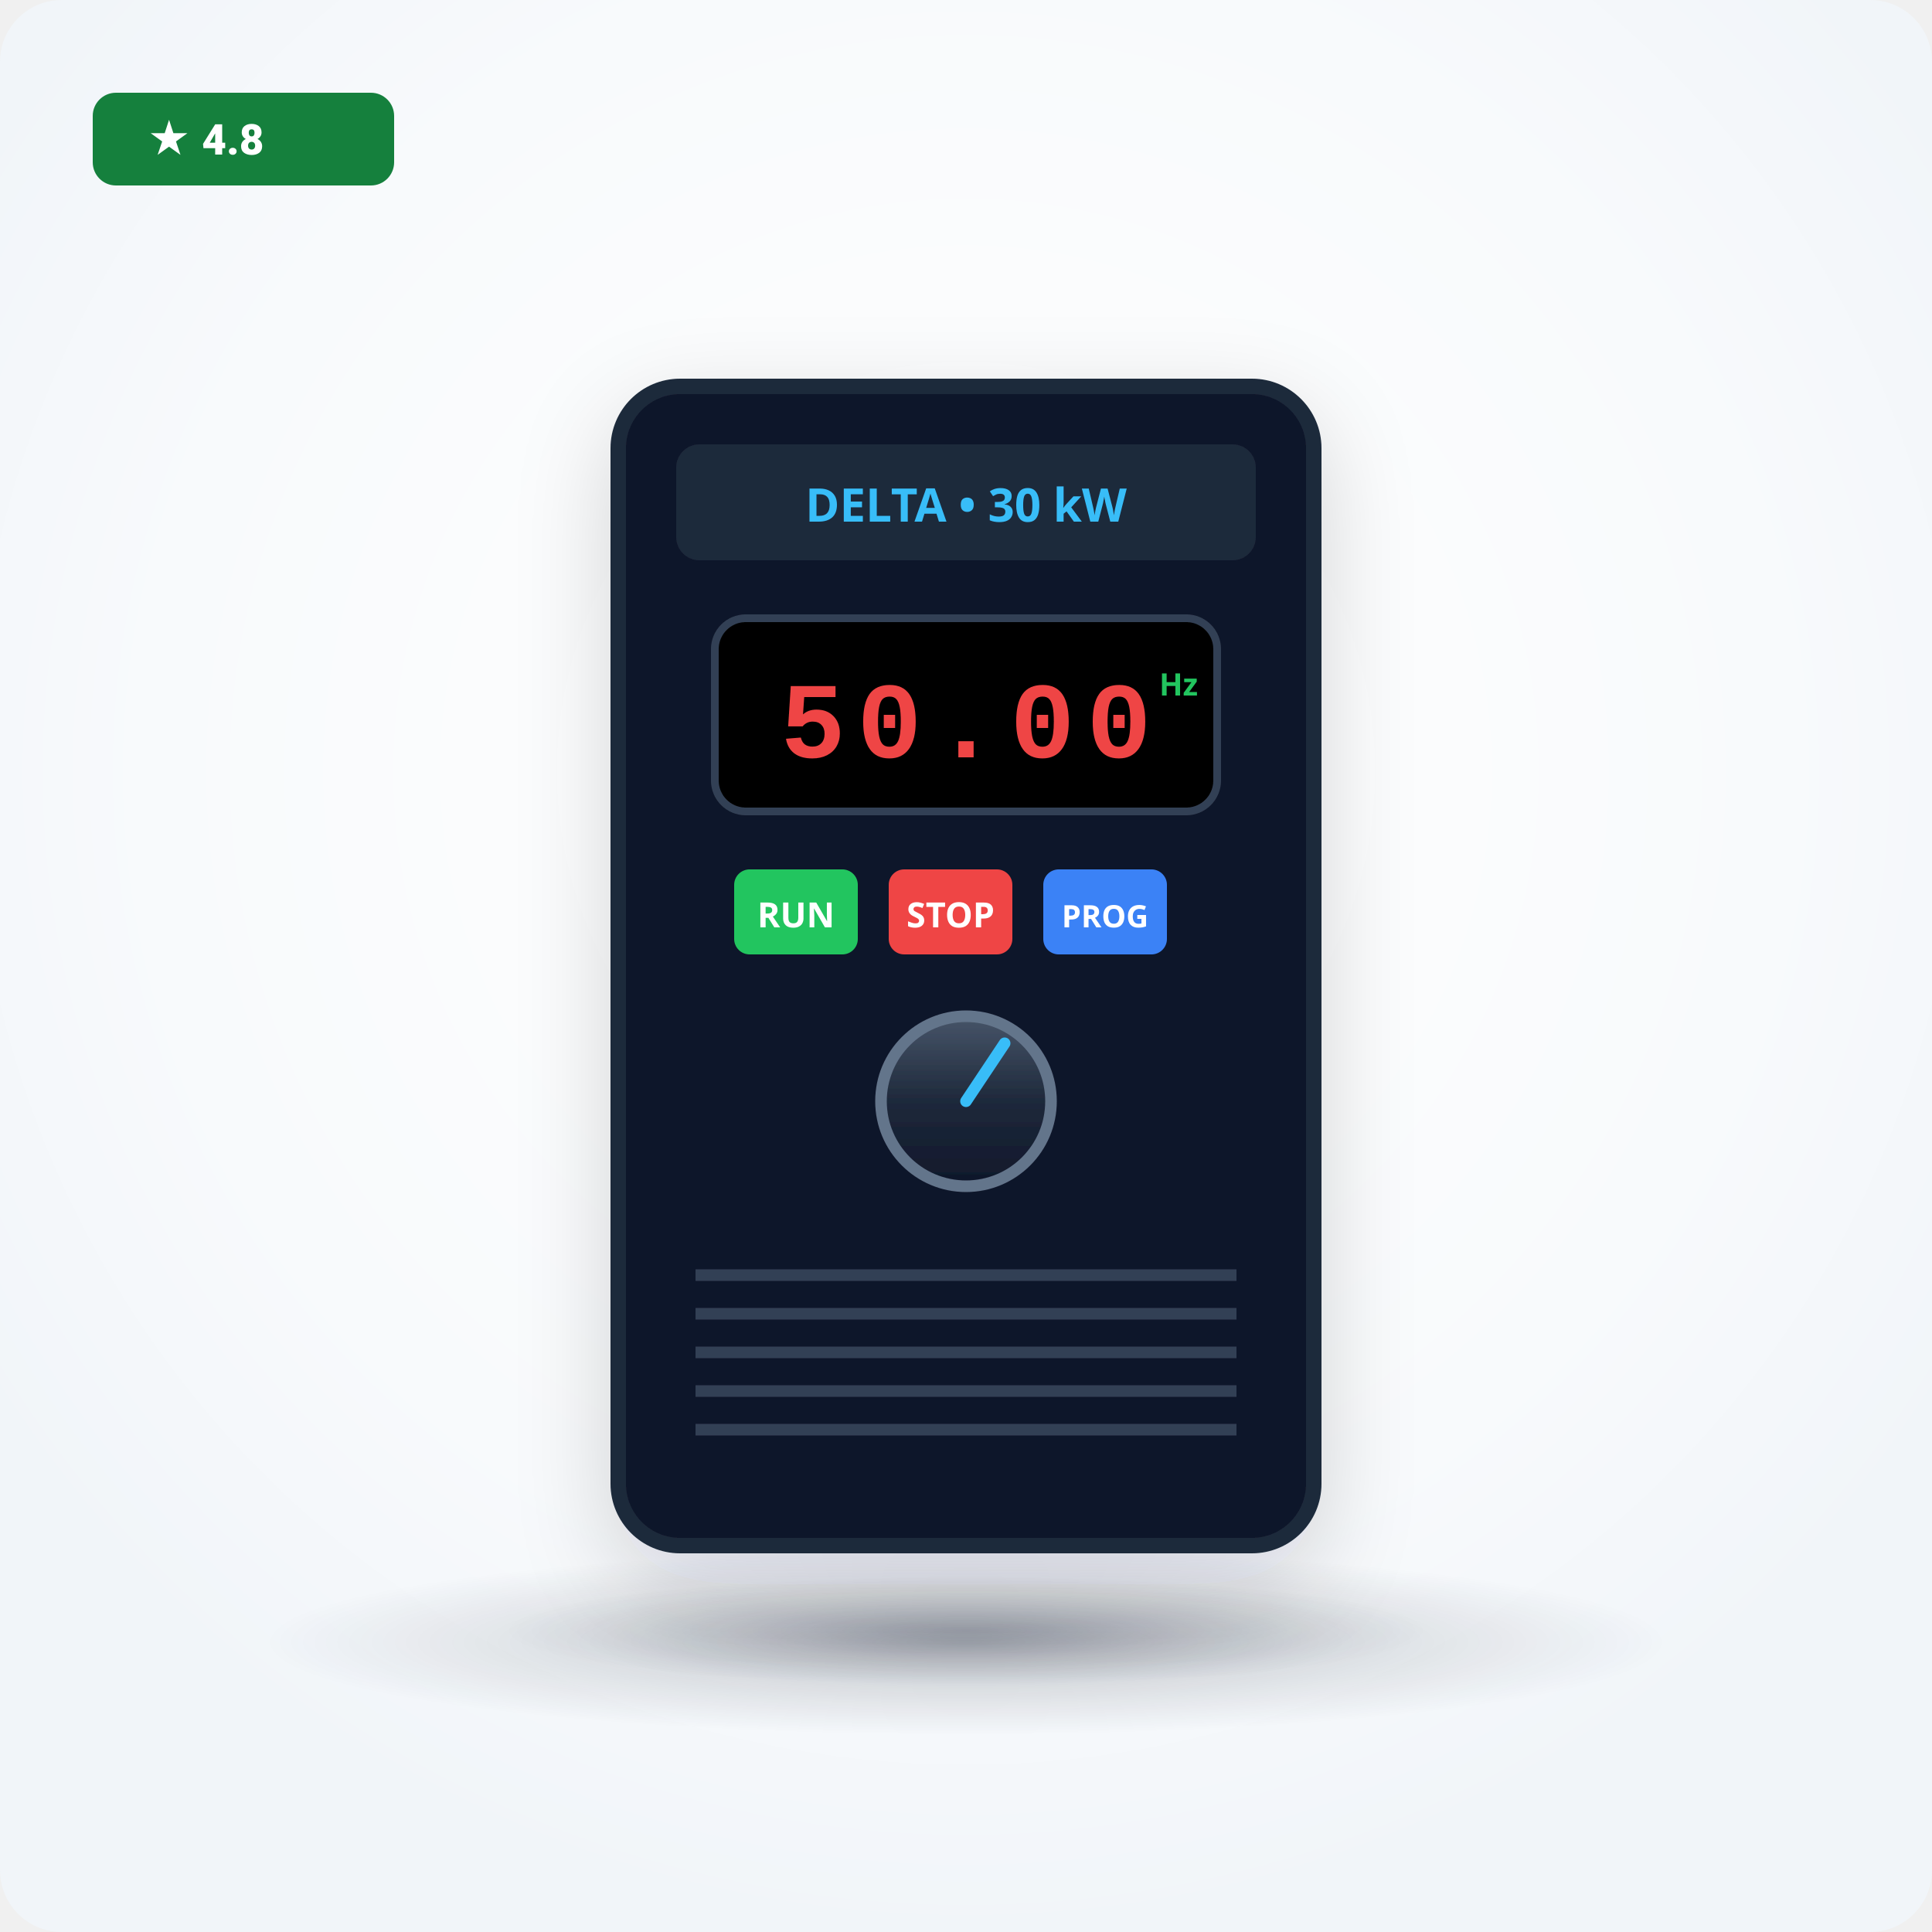
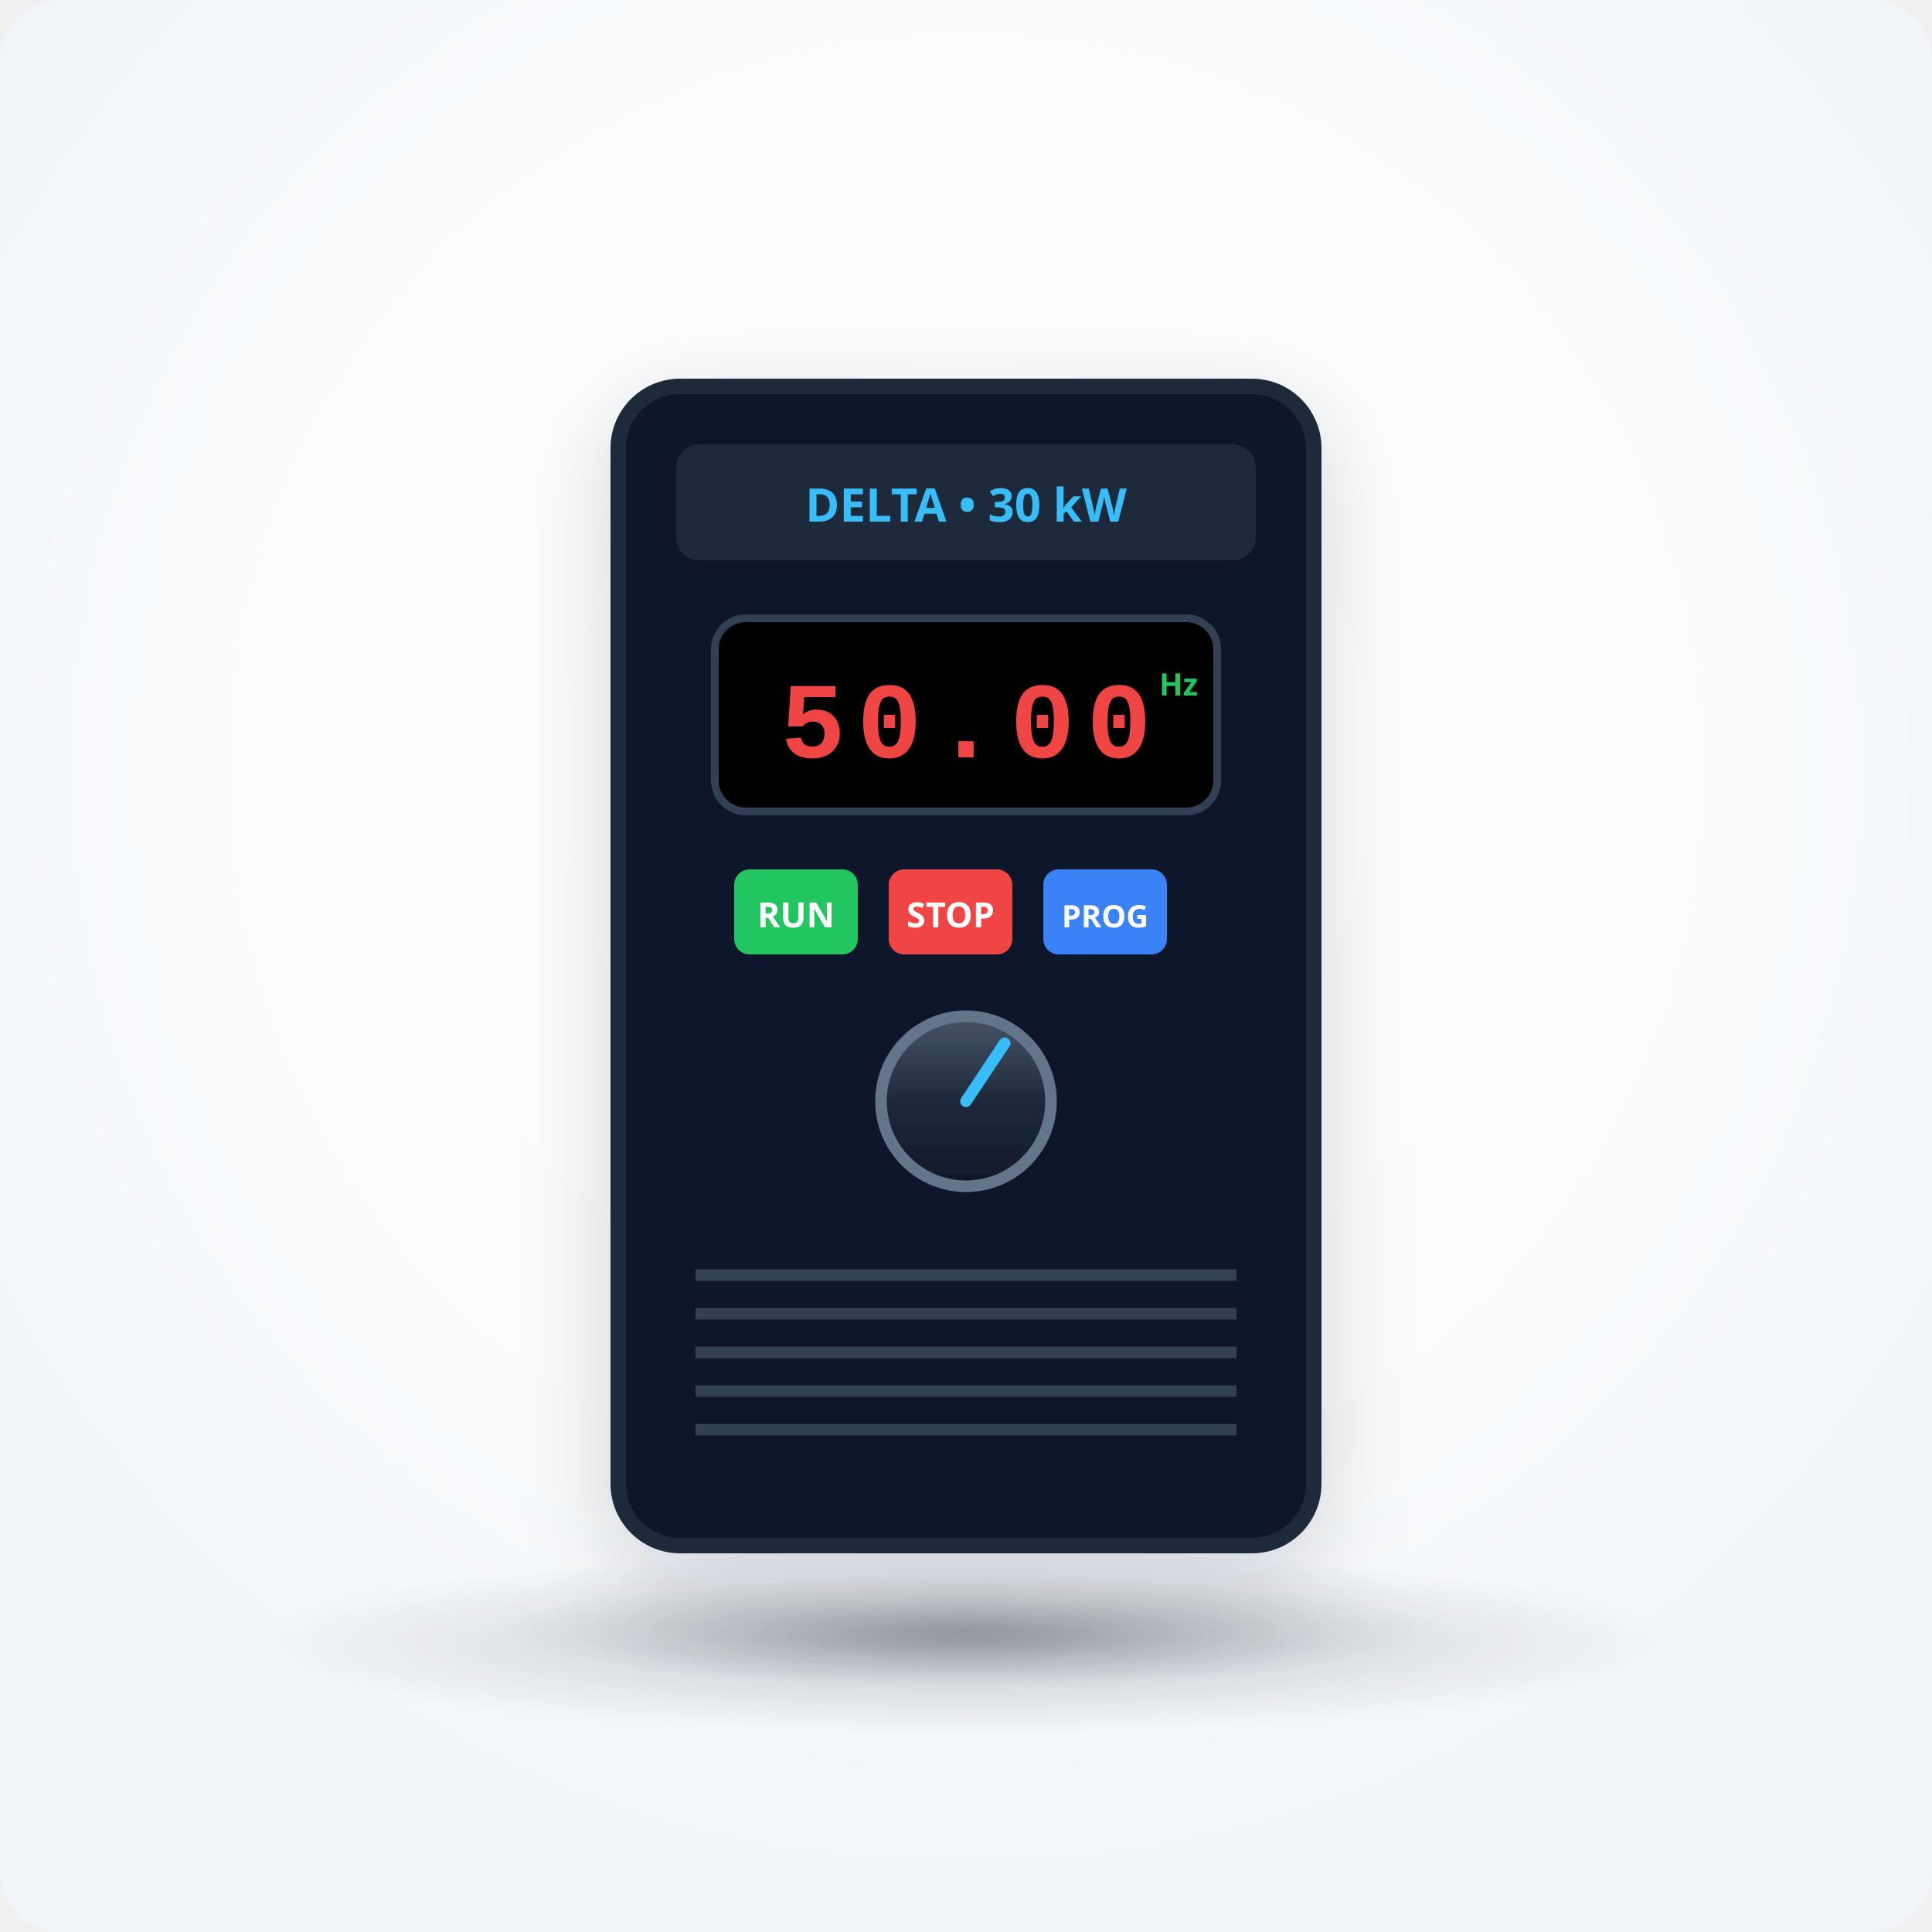
<svg xmlns="http://www.w3.org/2000/svg" viewBox="0 0 500 500" width="500" height="500">
  <defs>
    <radialGradient id="studioBg" cx="50%" cy="40%" r="60%">
      <stop offset="0%" stop-color="#ffffff" />
      <stop offset="70%" stop-color="#f8fafc" />
      <stop offset="100%" stop-color="#f1f5f9" />
    </radialGradient>
    <radialGradient id="contactShadow" cx="50%" cy="50%" r="50%">
      <stop offset="0%" stop-color="rgba(15, 23, 42, 0.28)" />
      <stop offset="50%" stop-color="rgba(15, 23, 42, 0.12)" />
      <stop offset="100%" stop-color="rgba(15, 23, 42, 0)" />
    </radialGradient>
    <linearGradient id="chromeGrad" x1="0%" y1="0%" x2="100%" y2="100%">
      <stop offset="0%" stop-color="#f1f5f9" />
      <stop offset="25%" stop-color="#94a3b8" />
      <stop offset="50%" stop-color="#ffffff" />
      <stop offset="75%" stop-color="#64748b" />
      <stop offset="100%" stop-color="#cbd5e1" />
    </linearGradient>
    <linearGradient id="copperGrad" x1="0%" y1="0%" x2="100%" y2="100%">
      <stop offset="0%" stop-color="#fdba74" />
      <stop offset="35%" stop-color="#ea580c" />
      <stop offset="70%" stop-color="#fed7aa" />
      <stop offset="100%" stop-color="#c2410c" />
    </linearGradient>
    <linearGradient id="darkMetal" x1="0%" y1="0%" x2="0%" y2="100%">
      <stop offset="0%" stop-color="#475569" />
      <stop offset="50%" stop-color="#1e293b" />
      <stop offset="100%" stop-color="#0f172a" />
    </linearGradient>
    <linearGradient id="toolBlue" x1="0%" y1="0%" x2="100%" y2="100%">
      <stop offset="0%" stop-color="#38bdf8" />
      <stop offset="40%" stop-color="#0284c7" />
      <stop offset="100%" stop-color="#0369a1" />
    </linearGradient>
    <linearGradient id="safetyOrange" x1="0%" y1="0%" x2="100%" y2="100%">
      <stop offset="0%" stop-color="#fb923c" />
      <stop offset="50%" stop-color="#ea580c" />
      <stop offset="100%" stop-color="#c2410c" />
    </linearGradient>
    <linearGradient id="dangerRed" x1="0%" y1="0%" x2="100%" y2="100%">
      <stop offset="0%" stop-color="#f87171" />
      <stop offset="50%" stop-color="#dc2626" />
      <stop offset="100%" stop-color="#991b1b" />
    </linearGradient>
    <linearGradient id="cautionYellow" x1="0%" y1="0%" x2="100%" y2="100%">
      <stop offset="0%" stop-color="#fde047" />
      <stop offset="40%" stop-color="#eab308" />
      <stop offset="100%" stop-color="#ca8a04" />
    </linearGradient>
    <filter id="softGlow" x="-20%" y="-20%" width="140%" height="140%">
      <feDropShadow dx="0" dy="8" stdDeviation="12" flood-color="#0f172a" flood-opacity="0.16" />
    </filter>
  </defs>
  <rect width="500" height="500" rx="16" fill="url(#studioBg)" />
  <ellipse cx="250" cy="425" rx="180" ry="24" fill="url(#contactShadow)" />
  <ellipse cx="250" cy="422" rx="120" ry="14" fill="url(#contactShadow)" opacity="0.8" />
  <g filter="url(#softGlow)">
    <g transform="translate(120, 60)">
      <rect x="40" y="40" width="180" height="300" rx="16" fill="#0f172a" stroke="#1e293b" stroke-width="4" />
      <rect x="55" y="55" width="150" height="30" rx="6" fill="#1e293b" />
      <text x="130" y="75" font-family="sans-serif" font-size="12" font-weight="900" fill="#38bdf8" text-anchor="middle">DELTA • 30 kW</text>
      <rect x="65" y="100" width="130" height="50" rx="8" fill="#000000" stroke="#334155" stroke-width="2" />
      <text x="130" y="136" font-family="'Courier New', monospace" font-size="28" font-weight="900" fill="#ef4444" text-anchor="middle" letter-spacing="3">50.00</text>
      <text x="180" y="120" font-family="sans-serif" font-size="8" font-weight="800" fill="#22c55e">Hz</text>
      <rect x="70" y="165" width="32" height="22" rx="4" fill="#22c55e" />
      <text x="86" y="180" font-family="sans-serif" font-size="9" font-weight="900" fill="#ffffff" text-anchor="middle">RUN</text>
      <rect x="110" y="165" width="32" height="22" rx="4" fill="#ef4444" />
      <text x="126" y="180" font-family="sans-serif" font-size="9" font-weight="900" fill="#ffffff" text-anchor="middle">STOP</text>
      <rect x="150" y="165" width="32" height="22" rx="4" fill="#3b82f6" />
      <text x="166" y="180" font-family="sans-serif" font-size="8" font-weight="900" fill="#ffffff" text-anchor="middle">PROG</text>
      <circle cx="130" cy="225" r="22" fill="url(#darkMetal)" stroke="#64748b" stroke-width="3" />
      <line x1="130" y1="225" x2="140" y2="210" stroke="#38bdf8" stroke-width="3" stroke-linecap="round" />
      <g stroke="#334155" stroke-width="3">
        <line x1="60" y1="270" x2="200" y2="270" />
        <line x1="60" y1="280" x2="200" y2="280" />
        <line x1="60" y1="290" x2="200" y2="290" />
        <line x1="60" y1="300" x2="200" y2="300" />
        <line x1="60" y1="310" x2="200" y2="310" />
      </g>
    </g>
  </g>
-   <g transform="translate(24, 24)">
-     <rect width="78" height="24" rx="6" fill="#15803d" />
-     <text x="14" y="16" font-family="-apple-system, BlinkMacSystemFont, 'Segoe UI', Roboto, sans-serif" font-size="11" font-weight="800" fill="#ffffff">★ 4.8</text>
-   </g>
</svg>
